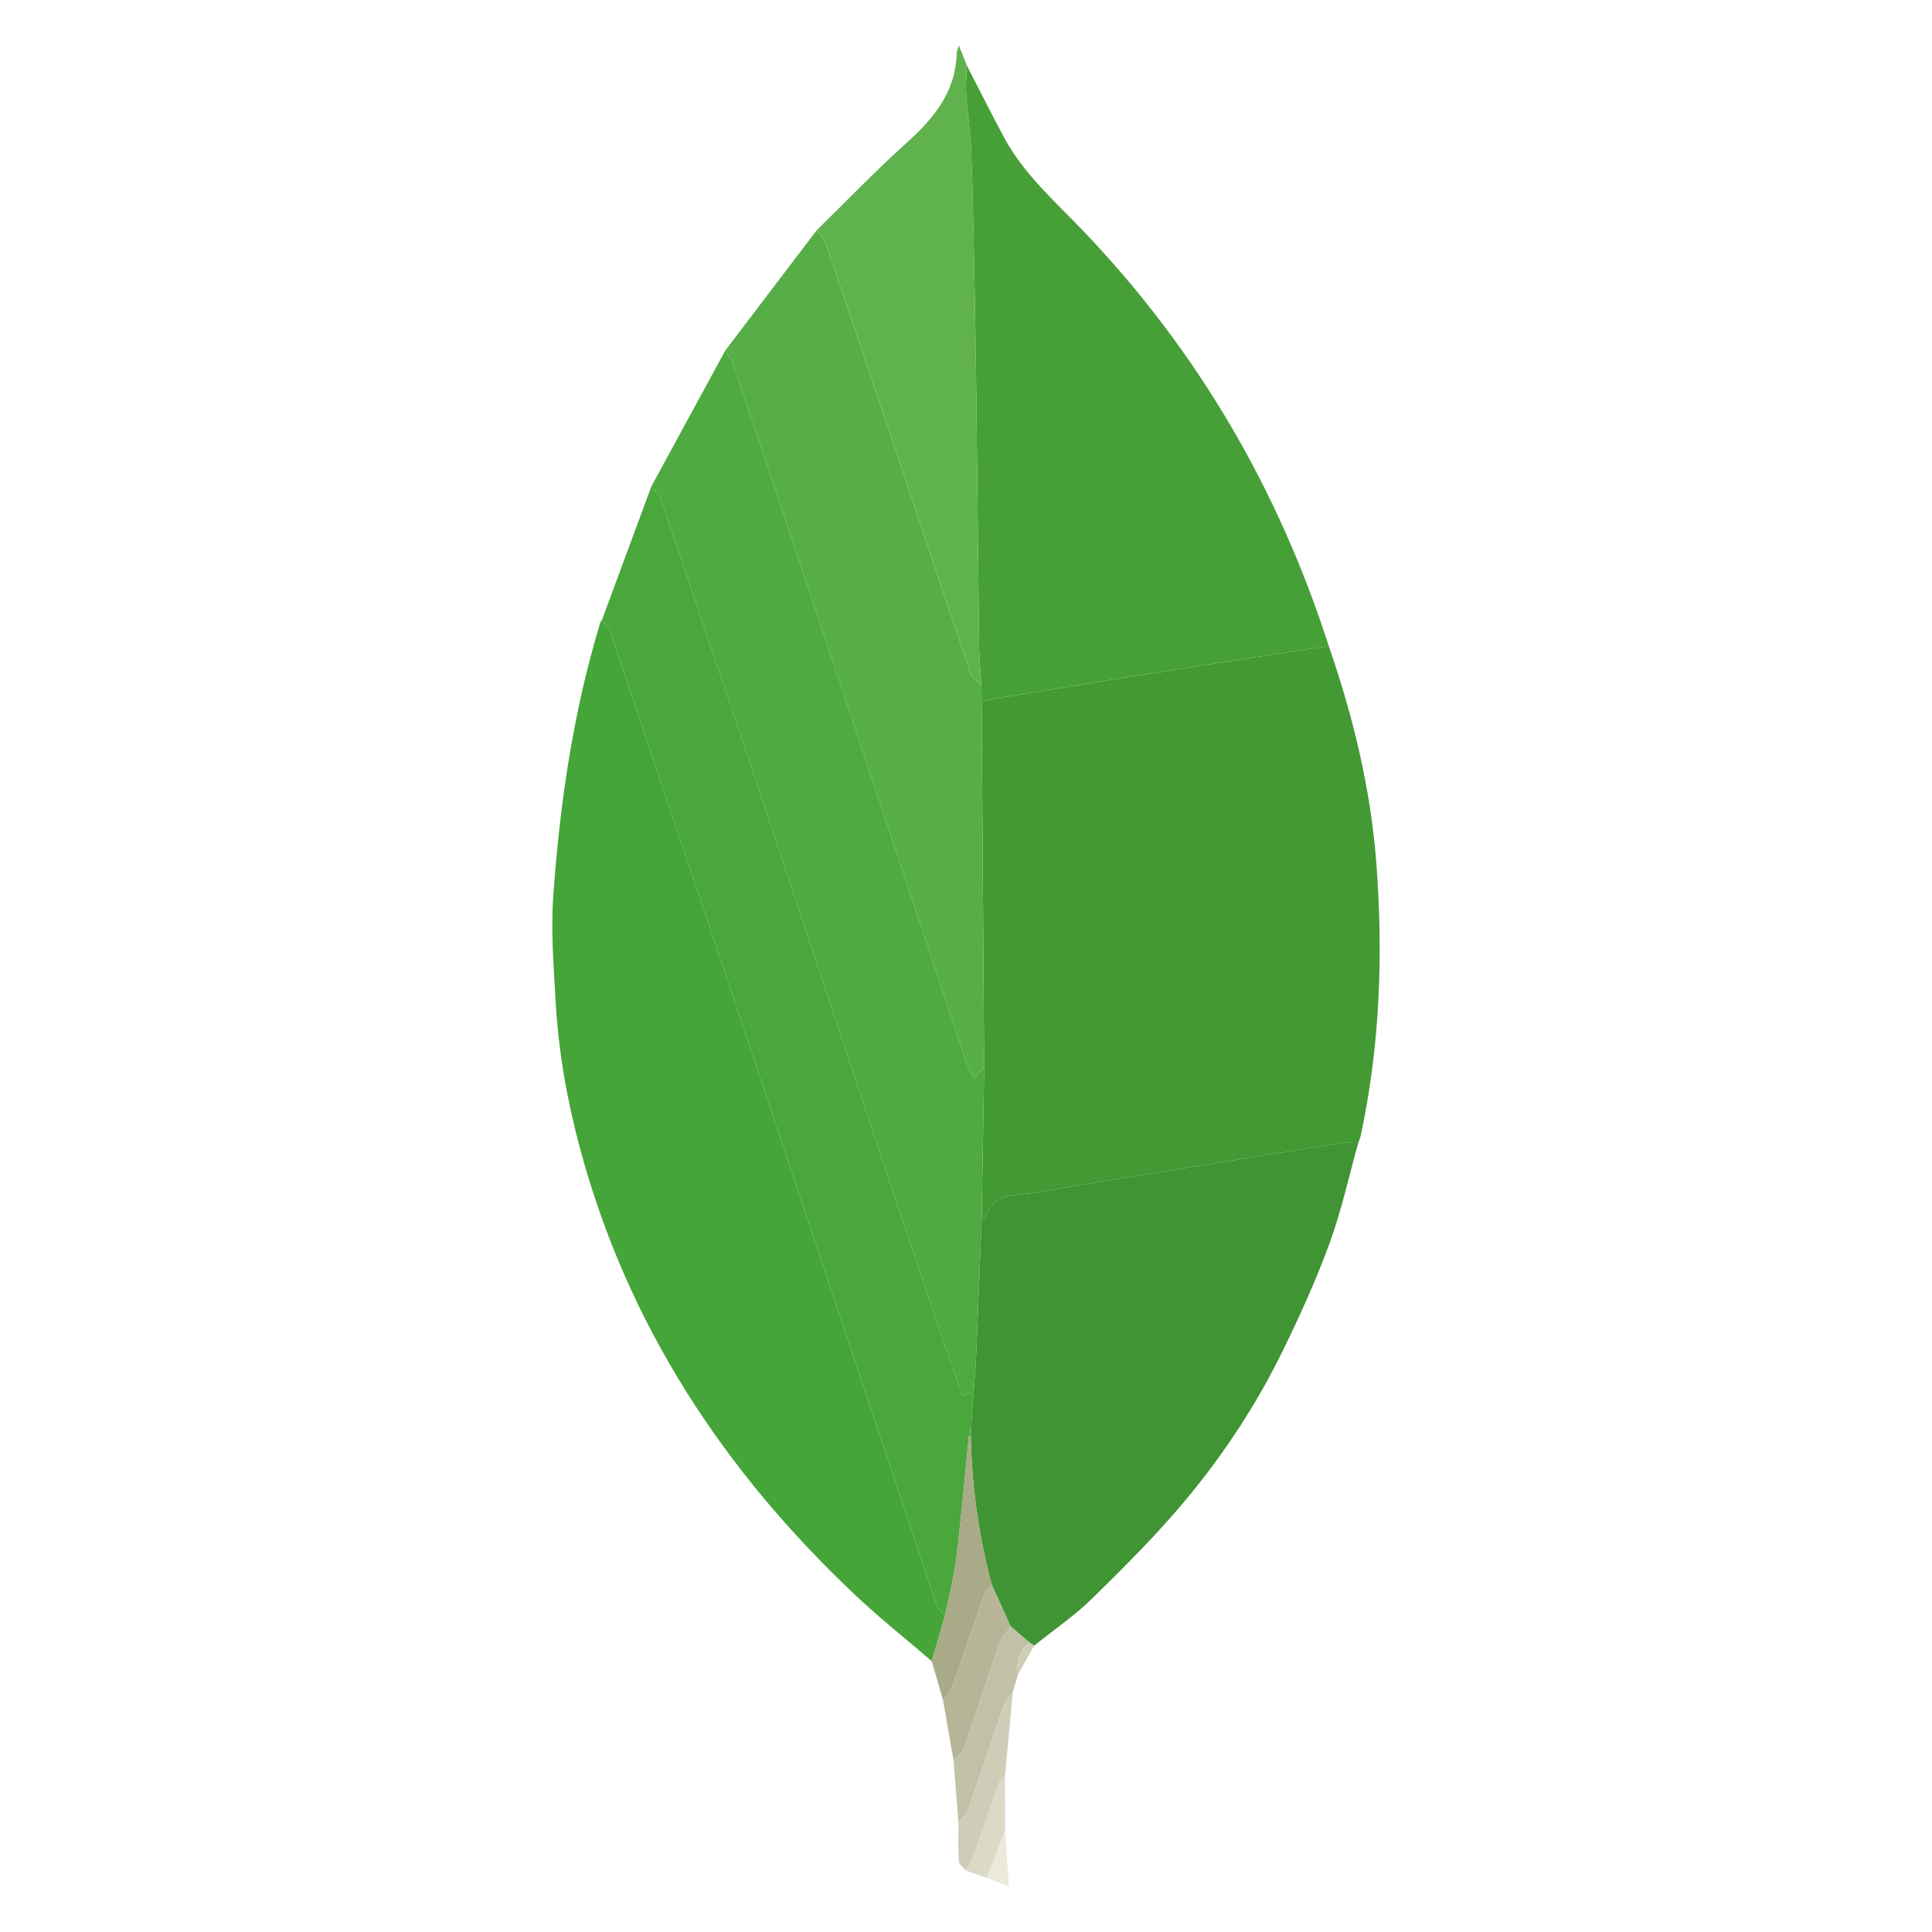
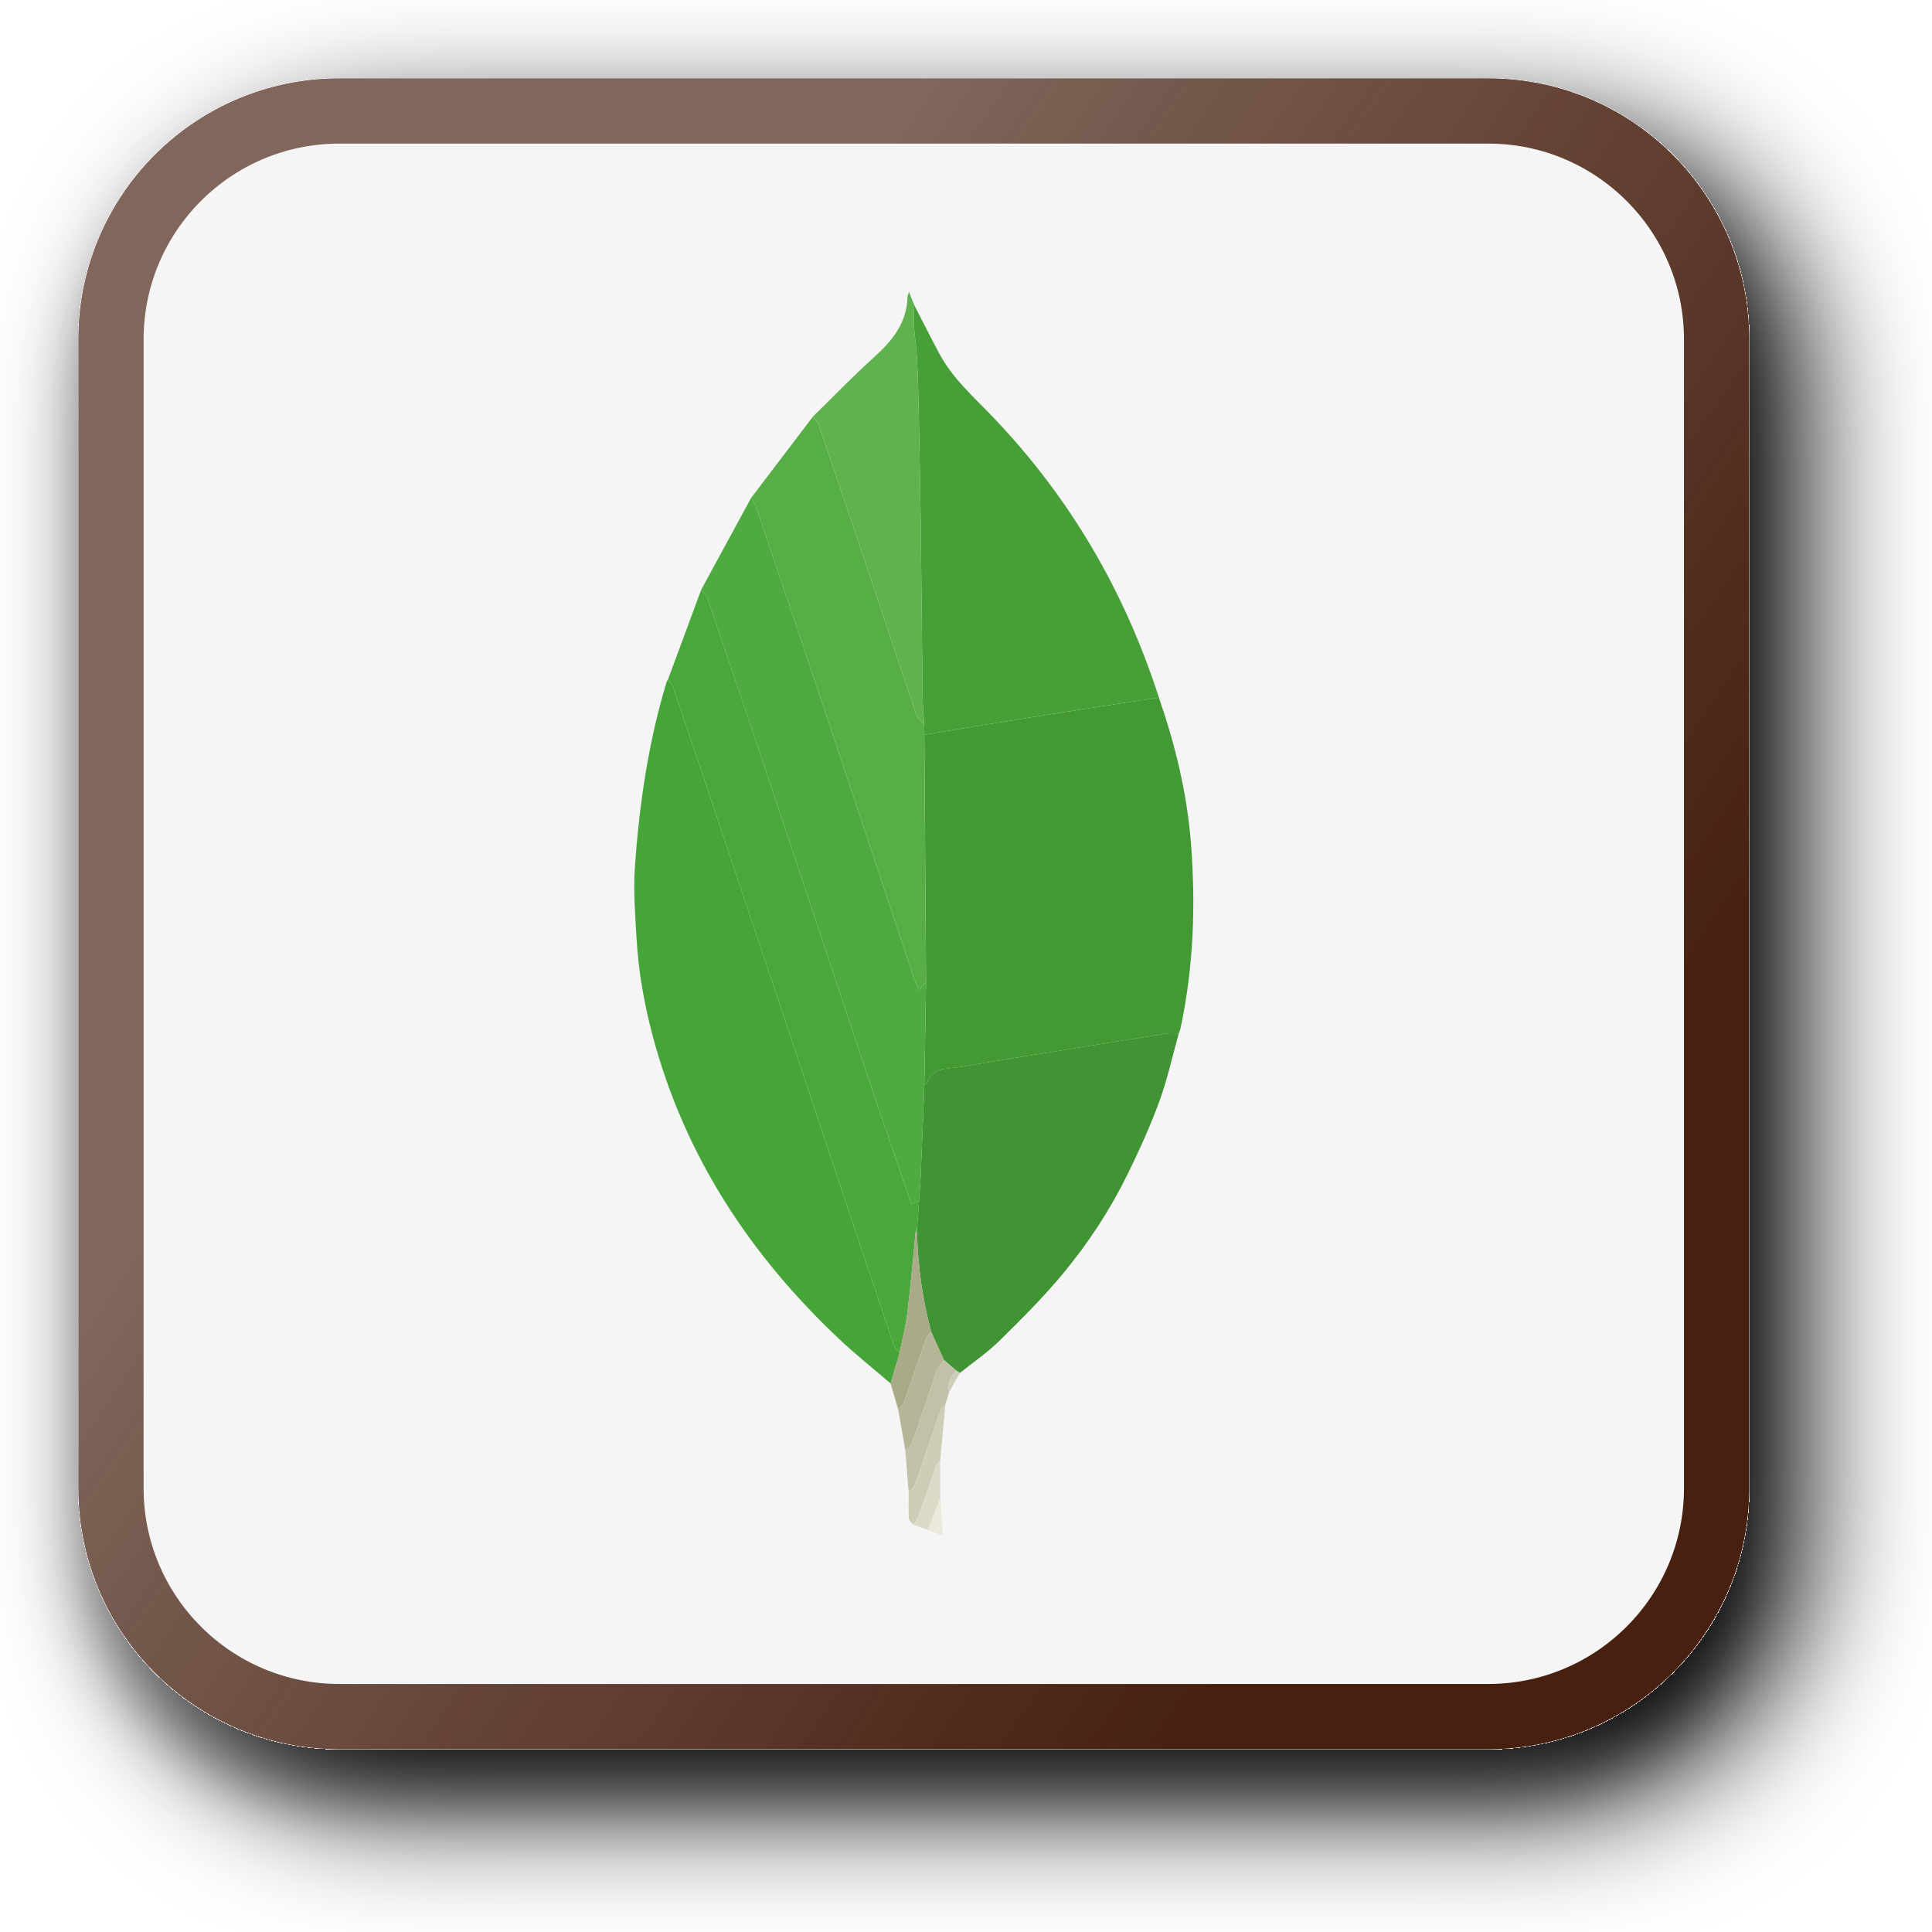
- <svg xmlns="http://www.w3.org/2000/svg" viewBox="0 0 128 128">
-   <path fill="#439934" fill-rule="evenodd" d="M88.038 42.812c1.605 4.643 2.761 9.383 3.141 14.296.472 6.095.256 12.147-1.029 18.142-.035.165-.109.32-.164.48-.403.001-.814-.049-1.208.012-3.329.523-6.655 1.065-9.981 1.604-3.438.557-6.881 1.092-10.313 1.687-1.216.21-2.721-.041-3.212 1.641-.014.046-.154.054-.235.08l.166-10.051c-.057-8.084-.113-16.168-.169-24.252l1.602-.275c2.62-.429 5.24-.864 7.862-1.281 3.129-.497 6.261-.98 9.392-1.465 1.381-.215 2.764-.412 4.148-.618z" clip-rule="evenodd" />
-   <path fill="#45A538" fill-rule="evenodd" d="M61.729 110.054c-1.69-1.453-3.439-2.842-5.059-4.37-8.717-8.222-15.093-17.899-18.233-29.566-.865-3.211-1.442-6.474-1.627-9.792-.13-2.322-.318-4.665-.154-6.975.437-6.144 1.325-12.229 3.127-18.147l.099-.138c.175.233.427.439.516.702 1.759 5.18 3.505 10.364 5.242 15.551 5.458 16.3 10.909 32.604 16.376 48.9.107.318.384.579.583.866l-.87 2.969z" clip-rule="evenodd" />
-   <path fill="#46A037" fill-rule="evenodd" d="M88.038 42.812c-1.384.206-2.768.403-4.149.616-3.131.485-6.263.968-9.392 1.465-2.622.417-5.242.852-7.862 1.281l-1.602.275-.012-1.045c-.053-.859-.144-1.717-.154-2.576-.069-5.478-.112-10.956-.18-16.434-.042-3.429-.105-6.857-.175-10.285-.043-2.13-.089-4.261-.185-6.388-.052-1.143-.236-2.28-.311-3.423-.042-.657.016-1.319.029-1.979.817 1.583 1.616 3.178 2.456 4.749 1.327 2.484 3.441 4.314 5.344 6.311 7.523 7.892 12.864 17.068 16.193 27.433z" clip-rule="evenodd" />
-   <path fill="#409433" fill-rule="evenodd" d="M65.036 80.753c.081-.026.222-.034.235-.08.491-1.682 1.996-1.431 3.212-1.641 3.432-.594 6.875-1.13 10.313-1.687 3.326-.539 6.652-1.081 9.981-1.604.394-.062.805-.011 1.208-.012-.622 2.22-1.112 4.488-1.901 6.647-.896 2.449-1.98 4.839-3.131 7.182-1.72 3.503-3.863 6.77-6.353 9.763-1.919 2.308-4.058 4.441-6.202 6.548-1.185 1.165-2.582 2.114-3.882 3.161l-.337-.23-1.214-1.038-1.256-2.753c-.865-3.223-1.319-6.504-1.394-9.838l.023-.561.171-2.426c.057-.828.133-1.655.168-2.485.129-2.982.241-5.964.359-8.946z" clip-rule="evenodd" />
-   <path fill="#4FAA41" fill-rule="evenodd" d="M65.036 80.753c-.118 2.982-.23 5.964-.357 8.947-.035.83-.111 1.657-.168 2.485l-.765.289c-1.699-5.002-3.399-9.951-5.062-14.913-2.75-8.209-5.467-16.431-8.213-24.642-2.217-6.628-4.452-13.249-6.7-19.867-.105-.31-.407-.552-.617-.826l4.896-9.002c.168.292.39.565.496.879 2.265 6.703 4.526 13.407 6.768 20.118 2.916 8.73 5.814 17.467 8.728 26.198.116.349.308.671.491 1.062l.67-.78c-.056 3.351-.112 6.701-.167 10.052z" clip-rule="evenodd" />
-   <path fill="#4AA73C" fill-rule="evenodd" d="M43.155 32.227c.21.274.511.516.617.826 2.248 6.618 4.483 13.239 6.7 19.867 2.746 8.211 5.463 16.433 8.213 24.642 1.662 4.961 3.362 9.911 5.062 14.913l.765-.289-.171 2.426-.155.559c-.266 2.656-.49 5.318-.814 7.968-.163 1.328-.509 2.632-.772 3.947-.198-.287-.476-.548-.583-.866-5.467-16.297-10.918-32.6-16.376-48.9-1.737-5.187-3.483-10.371-5.242-15.551-.089-.263-.34-.469-.516-.702 1.09-2.947 2.181-5.894 3.272-8.84z" clip-rule="evenodd" />
-   <path fill="#57AE47" fill-rule="evenodd" d="M65.202 70.702l-.67.78c-.183-.391-.375-.714-.491-1.062-2.913-8.731-5.812-17.468-8.728-26.198-2.242-6.711-4.503-13.415-6.768-20.118-.105-.314-.327-.588-.496-.879l6.055-7.965c.191.255.463.482.562.769 1.681 4.921 3.347 9.848 5.003 14.778 1.547 4.604 3.071 9.215 4.636 13.813.105.308.47.526.714.786l.012 1.045c.058 8.082.115 16.167.171 24.251z" clip-rule="evenodd" />
-   <path fill="#60B24F" fill-rule="evenodd" d="M65.021 45.404c-.244-.26-.609-.478-.714-.786-1.565-4.598-3.089-9.209-4.636-13.813-1.656-4.93-3.322-9.856-5.003-14.778-.099-.287-.371-.514-.562-.769 1.969-1.928 3.877-3.925 5.925-5.764 1.821-1.634 3.285-3.386 3.352-5.968.003-.107.059-.214.145-.514l.519 1.306c-.013.661-.072 1.322-.029 1.979.075 1.143.259 2.28.311 3.423.096 2.127.142 4.258.185 6.388.069 3.428.132 6.856.175 10.285.067 5.478.111 10.956.18 16.434.008.861.098 1.718.152 2.577z" clip-rule="evenodd" />
-   <path fill="#A9AA88" fill-rule="evenodd" d="M62.598 107.085c.263-1.315.609-2.62.772-3.947.325-2.649.548-5.312.814-7.968l.066-.01.066.011c.075 3.334.529 6.615 1.394 9.838-.176.232-.425.439-.518.701-.727 2.05-1.412 4.116-2.143 6.166-.1.28-.378.498-.574.744l-.747-2.566.87-2.969z" clip-rule="evenodd" />
-   <path fill="#B6B598" fill-rule="evenodd" d="M62.476 112.621c.196-.246.475-.464.574-.744.731-2.05 1.417-4.115 2.143-6.166.093-.262.341-.469.518-.701l1.255 2.754c-.248.352-.59.669-.728 1.061l-2.404 7.059c-.099.283-.437.483-.663.722l-.695-3.985z" clip-rule="evenodd" />
-   <path fill="#C2C1A7" fill-rule="evenodd" d="M63.171 116.605c.227-.238.564-.439.663-.722l2.404-7.059c.137-.391.48-.709.728-1.061l1.215 1.037c-.587.58-.913 1.25-.717 2.097l-.369 1.208c-.168.207-.411.387-.494.624-.839 2.403-1.64 4.819-2.485 7.222-.107.305-.404.544-.614.812-.109-1.387-.22-2.771-.331-4.158z" clip-rule="evenodd" />
-   <path fill="#CECDB7" fill-rule="evenodd" d="M63.503 120.763c.209-.269.506-.508.614-.812.845-2.402 1.646-4.818 2.485-7.222.083-.236.325-.417.494-.624l-.509 5.545c-.136.157-.333.294-.398.477-.575 1.614-1.117 3.24-1.694 4.854-.119.333-.347.627-.525.938-.158-.207-.441-.407-.454-.623-.051-.841-.016-1.688-.013-2.533z" clip-rule="evenodd" />
-   <path fill="#DBDAC7" fill-rule="evenodd" d="M63.969 123.919c.178-.312.406-.606.525-.938.578-1.613 1.119-3.239 1.694-4.854.065-.183.263-.319.398-.477l.012 3.64-1.218 3.124-1.411-.495z" clip-rule="evenodd" />
-   <path fill="#EBE9DC" fill-rule="evenodd" d="M65.38 124.415l1.218-3.124.251 3.696-1.469-.572z" clip-rule="evenodd" />
-   <path fill="#CECDB7" fill-rule="evenodd" d="M67.464 110.898c-.196-.847.129-1.518.717-2.097l.337.23-1.054 1.867z" clip-rule="evenodd" />
-   <path fill="#4FAA41" fill-rule="evenodd" d="M64.316 95.172l-.066-.011-.066.01.155-.559-.023.56z" clip-rule="evenodd" />
+ <svg xmlns="http://www.w3.org/2000/svg" width="148" height="148" viewBox="0 0 148 148" fill="none">
+   <g filter="url(#filter0_dd_3_304)">
+     <rect x="6" y="6" width="128" height="128" rx="20" fill="#F5F5F5" />
+     <rect x="8.5" y="8.5" width="123" height="123" rx="17.5" stroke="url(#paint0_linear_3_304)" stroke-width="5" />
+   </g>
+   <path fill-rule="evenodd" clip-rule="evenodd" d="M88.78 53.447C90.034 57.074 90.937 60.777 91.234 64.616C91.602 69.377 91.434 74.106 90.43 78.789C90.402 78.918 90.344 79.039 90.302 79.164C89.987 79.165 89.666 79.126 89.358 79.173C86.757 79.582 84.159 80.005 81.56 80.427C78.874 80.862 76.184 81.28 73.503 81.745C72.553 81.909 71.377 81.713 70.994 83.027C70.983 83.062 70.873 83.069 70.81 83.089L70.94 75.237C70.895 68.921 70.852 62.605 70.808 56.29L72.059 56.075C74.106 55.74 76.153 55.4 78.202 55.074C80.646 54.686 83.093 54.309 85.539 53.93C86.618 53.762 87.698 53.608 88.78 53.447Z" fill="#439934" />
+   <path fill-rule="evenodd" clip-rule="evenodd" d="M68.226 105.98C66.906 104.845 65.539 103.759 64.273 102.566C57.463 96.142 52.482 88.582 50.029 79.467C49.353 76.959 48.902 74.409 48.758 71.817C48.656 70.003 48.509 68.173 48.638 66.368C48.979 61.568 49.673 56.814 51.081 52.191L51.158 52.083C51.294 52.265 51.491 52.426 51.561 52.631C52.935 56.678 54.299 60.728 55.656 64.781C59.92 77.515 64.179 90.252 68.45 102.984C68.534 103.232 68.75 103.436 68.906 103.66L68.226 105.98Z" fill="#45A538" />
+   <path fill-rule="evenodd" clip-rule="evenodd" d="M88.78 53.447C87.698 53.608 86.617 53.762 85.538 53.928C83.092 54.307 80.645 54.684 78.201 55.073C76.152 55.398 74.105 55.738 72.059 56.073L70.807 56.288L70.798 55.472C70.756 54.801 70.685 54.13 70.677 53.459C70.623 49.18 70.59 44.9 70.537 40.62C70.504 37.941 70.455 35.263 70.4 32.585C70.366 30.921 70.33 29.256 70.255 27.595C70.215 26.702 70.071 25.813 70.013 24.92C69.98 24.407 70.025 23.89 70.035 23.374C70.673 24.611 71.298 25.857 71.954 27.084C72.991 29.025 74.642 30.455 76.129 32.015C82.006 38.181 86.179 45.349 88.78 53.447Z" fill="#46A037" />
+   <path fill-rule="evenodd" clip-rule="evenodd" d="M70.809 83.088C70.873 83.068 70.983 83.062 70.993 83.026C71.377 81.712 72.552 81.908 73.502 81.744C76.184 81.28 78.873 80.861 81.559 80.426C84.158 80.005 86.756 79.581 89.357 79.173C89.665 79.124 89.986 79.164 90.301 79.163C89.815 80.898 89.432 82.669 88.816 84.356C88.116 86.269 87.269 88.137 86.37 89.967C85.026 92.704 83.352 95.256 81.406 97.594C79.907 99.398 78.236 101.064 76.561 102.71C75.635 103.62 74.544 104.362 73.528 105.18L73.265 105L72.316 104.189L71.335 102.038C70.659 99.52 70.305 96.957 70.246 94.352L70.264 93.914L70.398 92.019C70.442 91.372 70.502 90.726 70.529 90.077C70.63 87.748 70.717 85.418 70.809 83.088Z" fill="#409433" />
+   <path fill-rule="evenodd" clip-rule="evenodd" d="M70.809 83.088C70.717 85.418 70.63 87.748 70.531 90.078C70.503 90.727 70.444 91.373 70.399 92.019L69.802 92.245C68.474 88.338 67.146 84.471 65.847 80.594C63.698 74.181 61.576 67.758 59.431 61.343C57.698 56.165 55.952 50.992 54.196 45.822C54.114 45.58 53.878 45.391 53.714 45.177L57.539 38.144C57.67 38.372 57.844 38.585 57.927 38.831C59.696 44.067 61.462 49.305 63.214 54.548C65.492 61.368 67.756 68.194 70.033 75.015C70.123 75.287 70.273 75.539 70.416 75.844L70.94 75.235C70.896 77.853 70.852 80.47 70.809 83.088Z" fill="#4FAA41" />
+   <path fill-rule="evenodd" clip-rule="evenodd" d="M53.715 45.177C53.879 45.391 54.114 45.581 54.197 45.823C55.953 50.993 57.699 56.166 59.431 61.344C61.577 67.759 63.699 74.182 65.848 80.595C67.146 84.471 68.474 88.338 69.802 92.246L70.4 92.02L70.266 93.916L70.145 94.352C69.938 96.427 69.763 98.507 69.509 100.577C69.382 101.615 69.112 102.634 68.906 103.661C68.751 103.437 68.534 103.233 68.451 102.984C64.18 90.252 59.921 77.516 55.657 64.781C54.3 60.729 52.936 56.679 51.562 52.632C51.492 52.427 51.296 52.266 51.159 52.084C52.01 49.781 52.862 47.479 53.715 45.177Z" fill="#4AA73C" />
+   <path fill-rule="evenodd" clip-rule="evenodd" d="M70.939 75.236L70.416 75.845C70.273 75.54 70.123 75.287 70.032 75.016C67.756 68.195 65.491 61.369 63.213 54.548C61.462 49.306 59.695 44.068 57.926 38.831C57.844 38.586 57.67 38.372 57.538 38.145L62.269 31.922C62.418 32.121 62.63 32.298 62.708 32.523C64.021 36.367 65.323 40.216 66.616 44.068C67.825 47.665 69.016 51.267 70.238 54.859C70.32 55.1 70.606 55.27 70.796 55.473L70.805 56.29C70.851 62.604 70.895 68.92 70.939 75.236Z" fill="#57AE47" />
+   <path fill-rule="evenodd" clip-rule="evenodd" d="M70.798 55.472C70.607 55.269 70.322 55.098 70.24 54.858C69.017 51.266 67.827 47.663 66.618 44.066C65.324 40.215 64.023 36.366 62.709 32.521C62.632 32.297 62.419 32.12 62.27 31.92C63.809 30.414 65.299 28.854 66.899 27.417C68.322 26.141 69.466 24.772 69.518 22.755C69.52 22.671 69.564 22.587 69.631 22.353L70.037 23.373C70.027 23.89 69.981 24.406 70.014 24.919C70.073 25.812 70.216 26.701 70.257 27.594C70.332 29.256 70.368 30.92 70.402 32.584C70.456 35.263 70.505 37.941 70.538 40.62C70.591 44.899 70.625 49.179 70.679 53.459C70.685 54.131 70.755 54.801 70.798 55.472Z" fill="#60B24F" />
+   <path fill-rule="evenodd" clip-rule="evenodd" d="M68.905 103.66C69.11 102.633 69.38 101.613 69.508 100.577C69.762 98.507 69.936 96.427 70.144 94.352L70.195 94.344L70.247 94.352C70.305 96.957 70.66 99.52 71.336 102.038C71.198 102.22 71.004 102.381 70.931 102.586C70.363 104.187 69.828 105.802 69.257 107.403C69.179 107.622 68.962 107.792 68.809 107.984L68.225 105.98L68.905 103.66Z" fill="#A9AA88" />
+   <path fill-rule="evenodd" clip-rule="evenodd" d="M68.809 107.985C68.963 107.793 69.18 107.623 69.258 107.404C69.829 105.802 70.365 104.189 70.932 102.587C71.005 102.382 71.198 102.22 71.337 102.039L72.317 104.191C72.124 104.466 71.856 104.713 71.748 105.02L69.87 110.534C69.793 110.755 69.529 110.912 69.352 111.098L68.809 107.985Z" fill="#B6B598" />
+   <path fill-rule="evenodd" clip-rule="evenodd" d="M69.352 111.098C69.53 110.912 69.793 110.755 69.87 110.534L71.748 105.019C71.856 104.713 72.124 104.465 72.317 104.19L73.266 105C72.808 105.453 72.553 105.977 72.706 106.638L72.418 107.582C72.287 107.744 72.097 107.884 72.032 108.07C71.377 109.947 70.751 111.834 70.091 113.712C70.007 113.95 69.775 114.137 69.611 114.346C69.526 113.262 69.439 112.181 69.352 111.098Z" fill="#C2C1A7" />
+   <path fill-rule="evenodd" clip-rule="evenodd" d="M69.612 114.346C69.775 114.136 70.007 113.949 70.091 113.712C70.752 111.835 71.377 109.948 72.033 108.07C72.098 107.885 72.287 107.744 72.419 107.582L72.021 111.914C71.915 112.037 71.761 112.144 71.71 112.287C71.261 113.548 70.838 114.818 70.387 116.079C70.294 116.339 70.116 116.569 69.977 116.812C69.853 116.65 69.632 116.494 69.622 116.325C69.582 115.668 69.609 115.006 69.612 114.346Z" fill="#CECDB7" />
+   <path fill-rule="evenodd" clip-rule="evenodd" d="M69.976 116.812C70.115 116.568 70.293 116.338 70.386 116.079C70.838 114.819 71.26 113.548 71.709 112.287C71.76 112.144 71.915 112.038 72.02 111.914L72.03 114.758L71.078 117.198L69.976 116.812Z" fill="#DBDAC7" />
+   <path fill-rule="evenodd" clip-rule="evenodd" d="M71.078 117.199L72.03 114.759L72.226 117.646L71.078 117.199Z" fill="#EBE9DC" />
+   <path fill-rule="evenodd" clip-rule="evenodd" d="M72.706 106.639C72.553 105.977 72.807 105.453 73.266 105.001L73.53 105.18L72.706 106.639Z" fill="#CECDB7" />
+   <path fill-rule="evenodd" clip-rule="evenodd" d="M70.247 94.353L70.195 94.344L70.144 94.352L70.265 93.916L70.247 94.353Z" fill="#4FAA41" />
+   <defs>
+     <filter id="filter0_dd_3_304" x="0" y="0" width="148" height="148" filterUnits="userSpaceOnUse" color-interpolation-filters="sRGB">
+       <feFlood flood-opacity="0" result="BackgroundImageFix" />
+       <feColorMatrix in="SourceAlpha" type="matrix" values="0 0 0 0 0 0 0 0 0 0 0 0 0 0 0 0 0 0 127 0" result="hardAlpha" />
+       <feOffset dx="4" dy="4" />
+       <feGaussianBlur stdDeviation="5" />
+       <feComposite in2="hardAlpha" operator="out" />
+       <feColorMatrix type="matrix" values="0 0 0 0 0 0 0 0 0 0 0 0 0 0 0 0 0 0 1 0" />
+       <feBlend mode="normal" in2="BackgroundImageFix" result="effect1_dropShadow_3_304" />
+       <feColorMatrix in="SourceAlpha" type="matrix" values="0 0 0 0 0 0 0 0 0 0 0 0 0 0 0 0 0 0 127 0" result="hardAlpha" />
+       <feOffset dy="4" />
+       <feGaussianBlur stdDeviation="2" />
+       <feComposite in2="hardAlpha" operator="out" />
+       <feColorMatrix type="matrix" values="0 0 0 0 0 0 0 0 0 0 0 0 0 0 0 0 0 0 0.25 0" />
+       <feBlend mode="normal" in2="effect1_dropShadow_3_304" result="effect2_dropShadow_3_304" />
+       <feBlend mode="normal" in="SourceGraphic" in2="effect2_dropShadow_3_304" result="shape" />
+     </filter>
+     <linearGradient id="paint0_linear_3_304" x1="-13.059" y1="-13.714" x2="178.885" y2="117.157" gradientUnits="userSpaceOnUse">
+       <stop offset="0.344" stop-color="#472010" stop-opacity="0.67" />
+       <stop offset="0.724" stop-color="#472010" />
+     </linearGradient>
+   </defs>
</svg>
